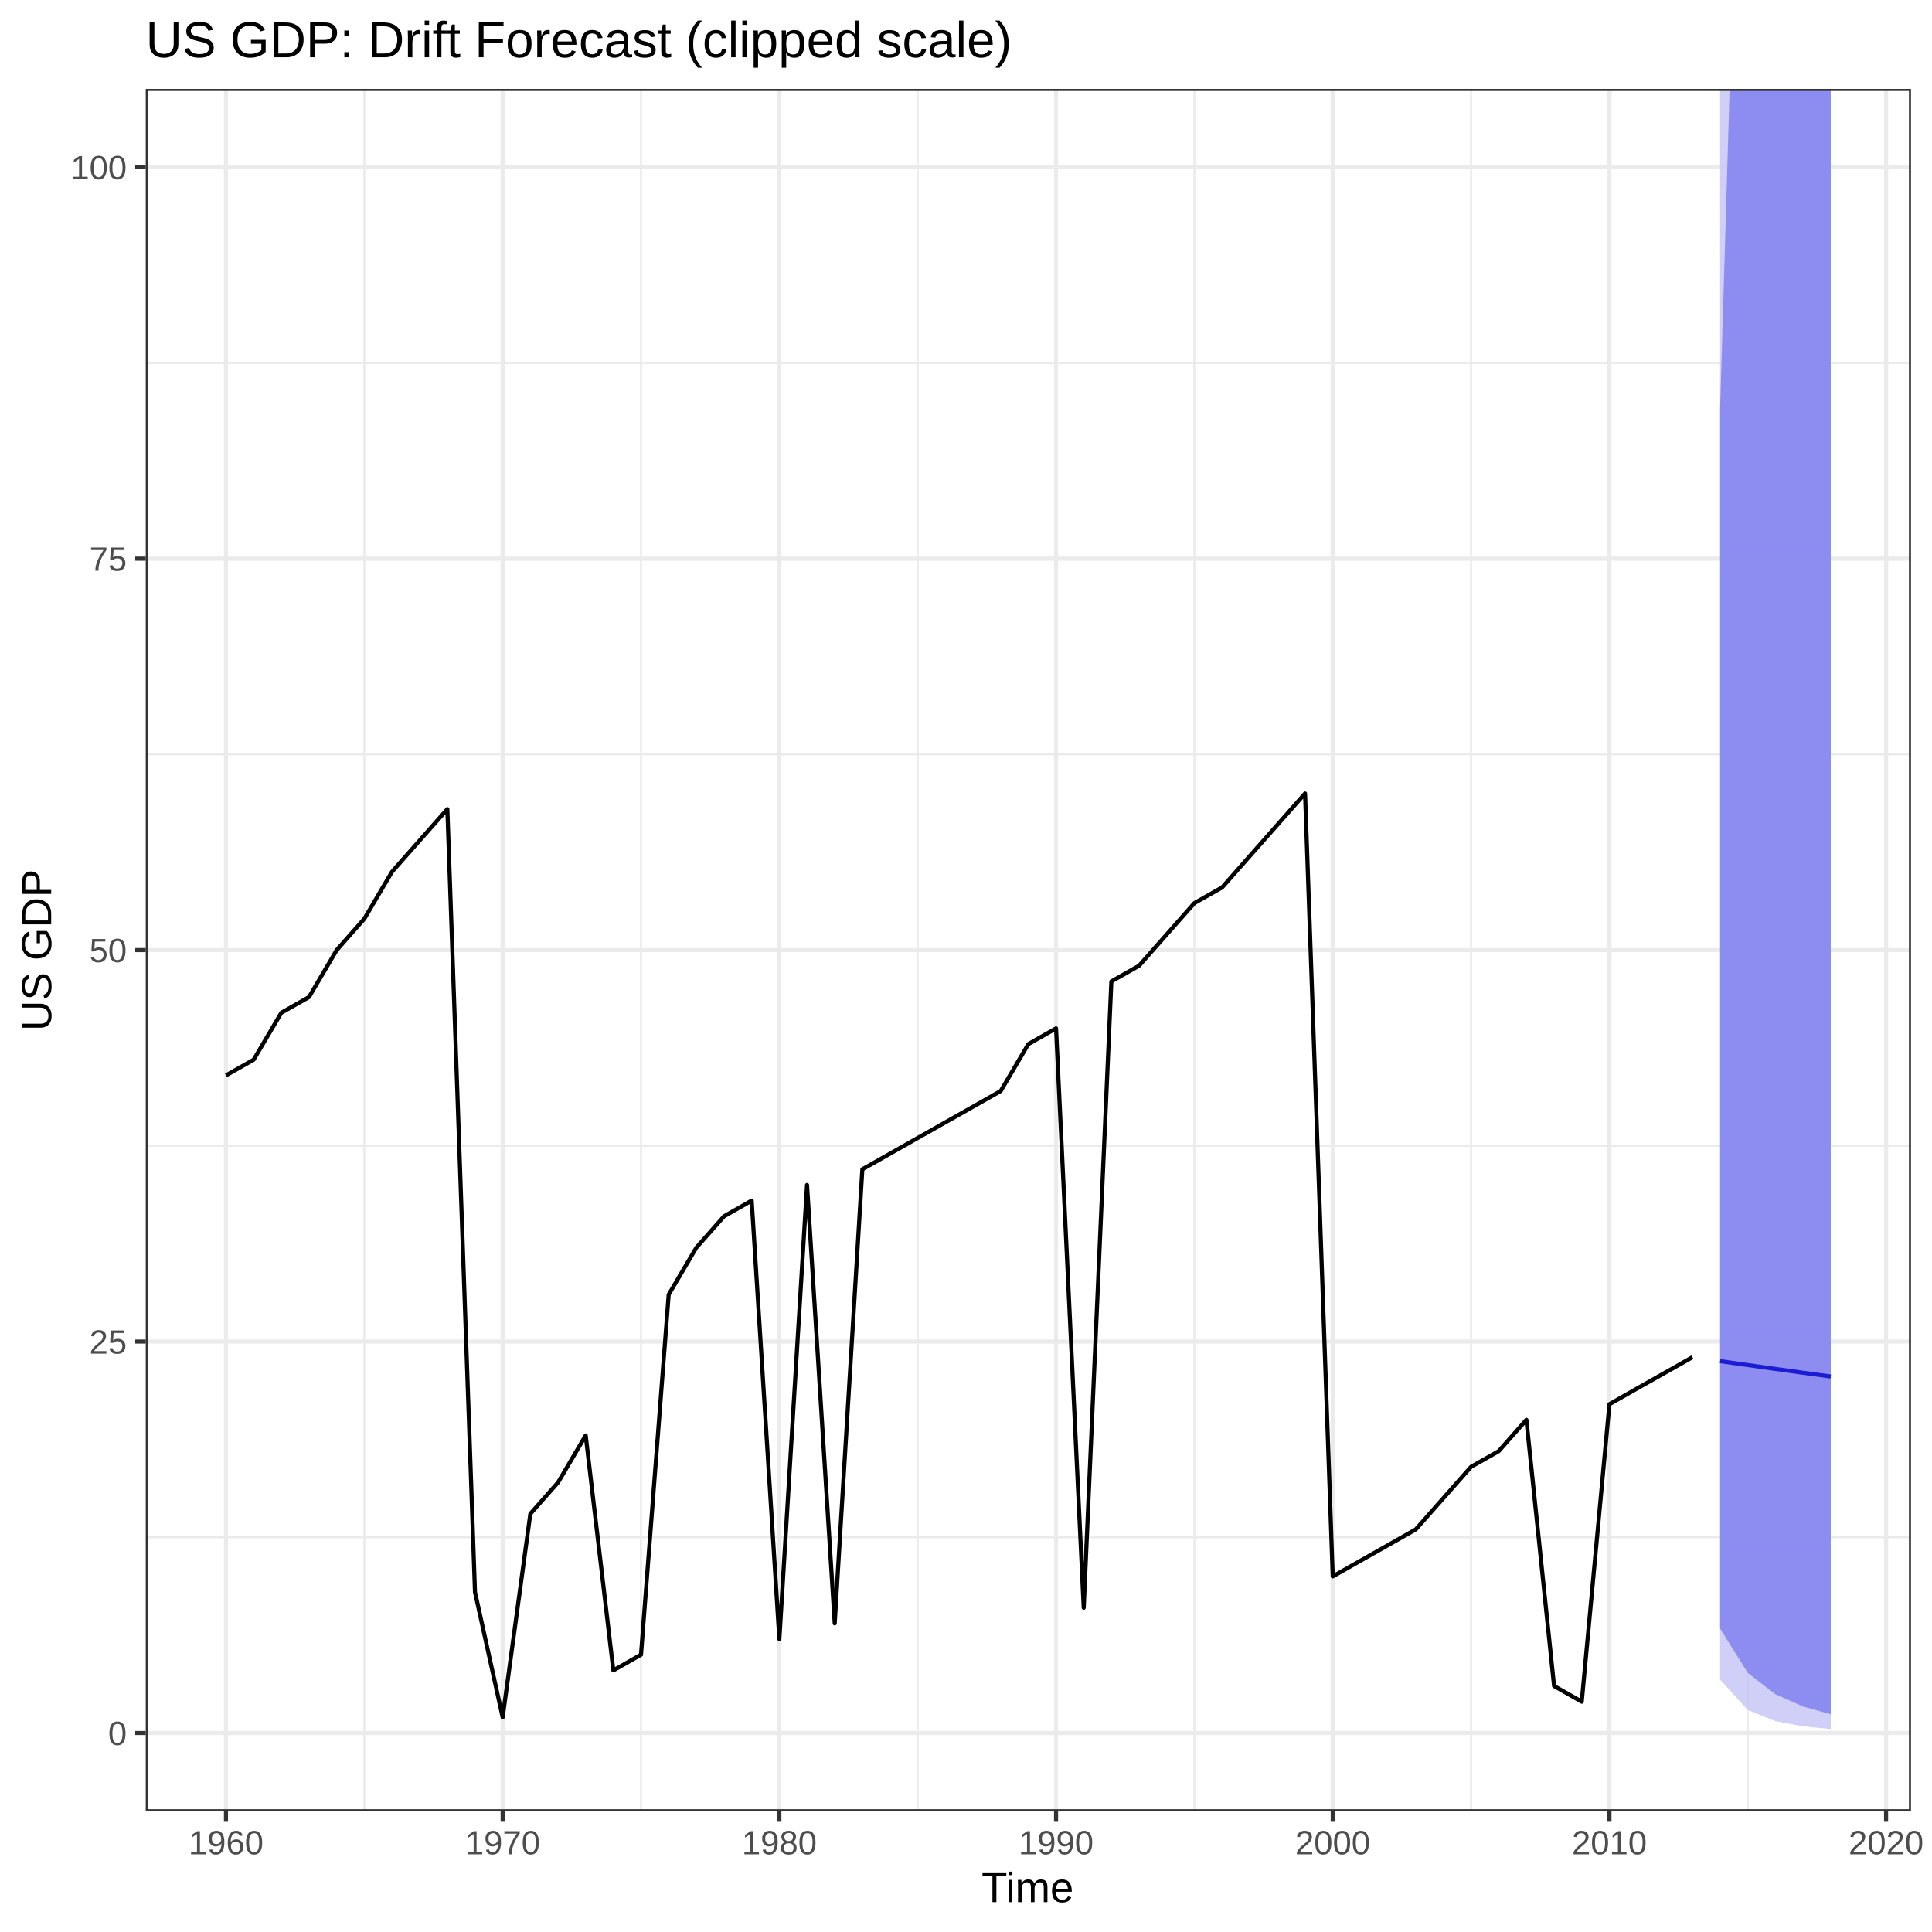
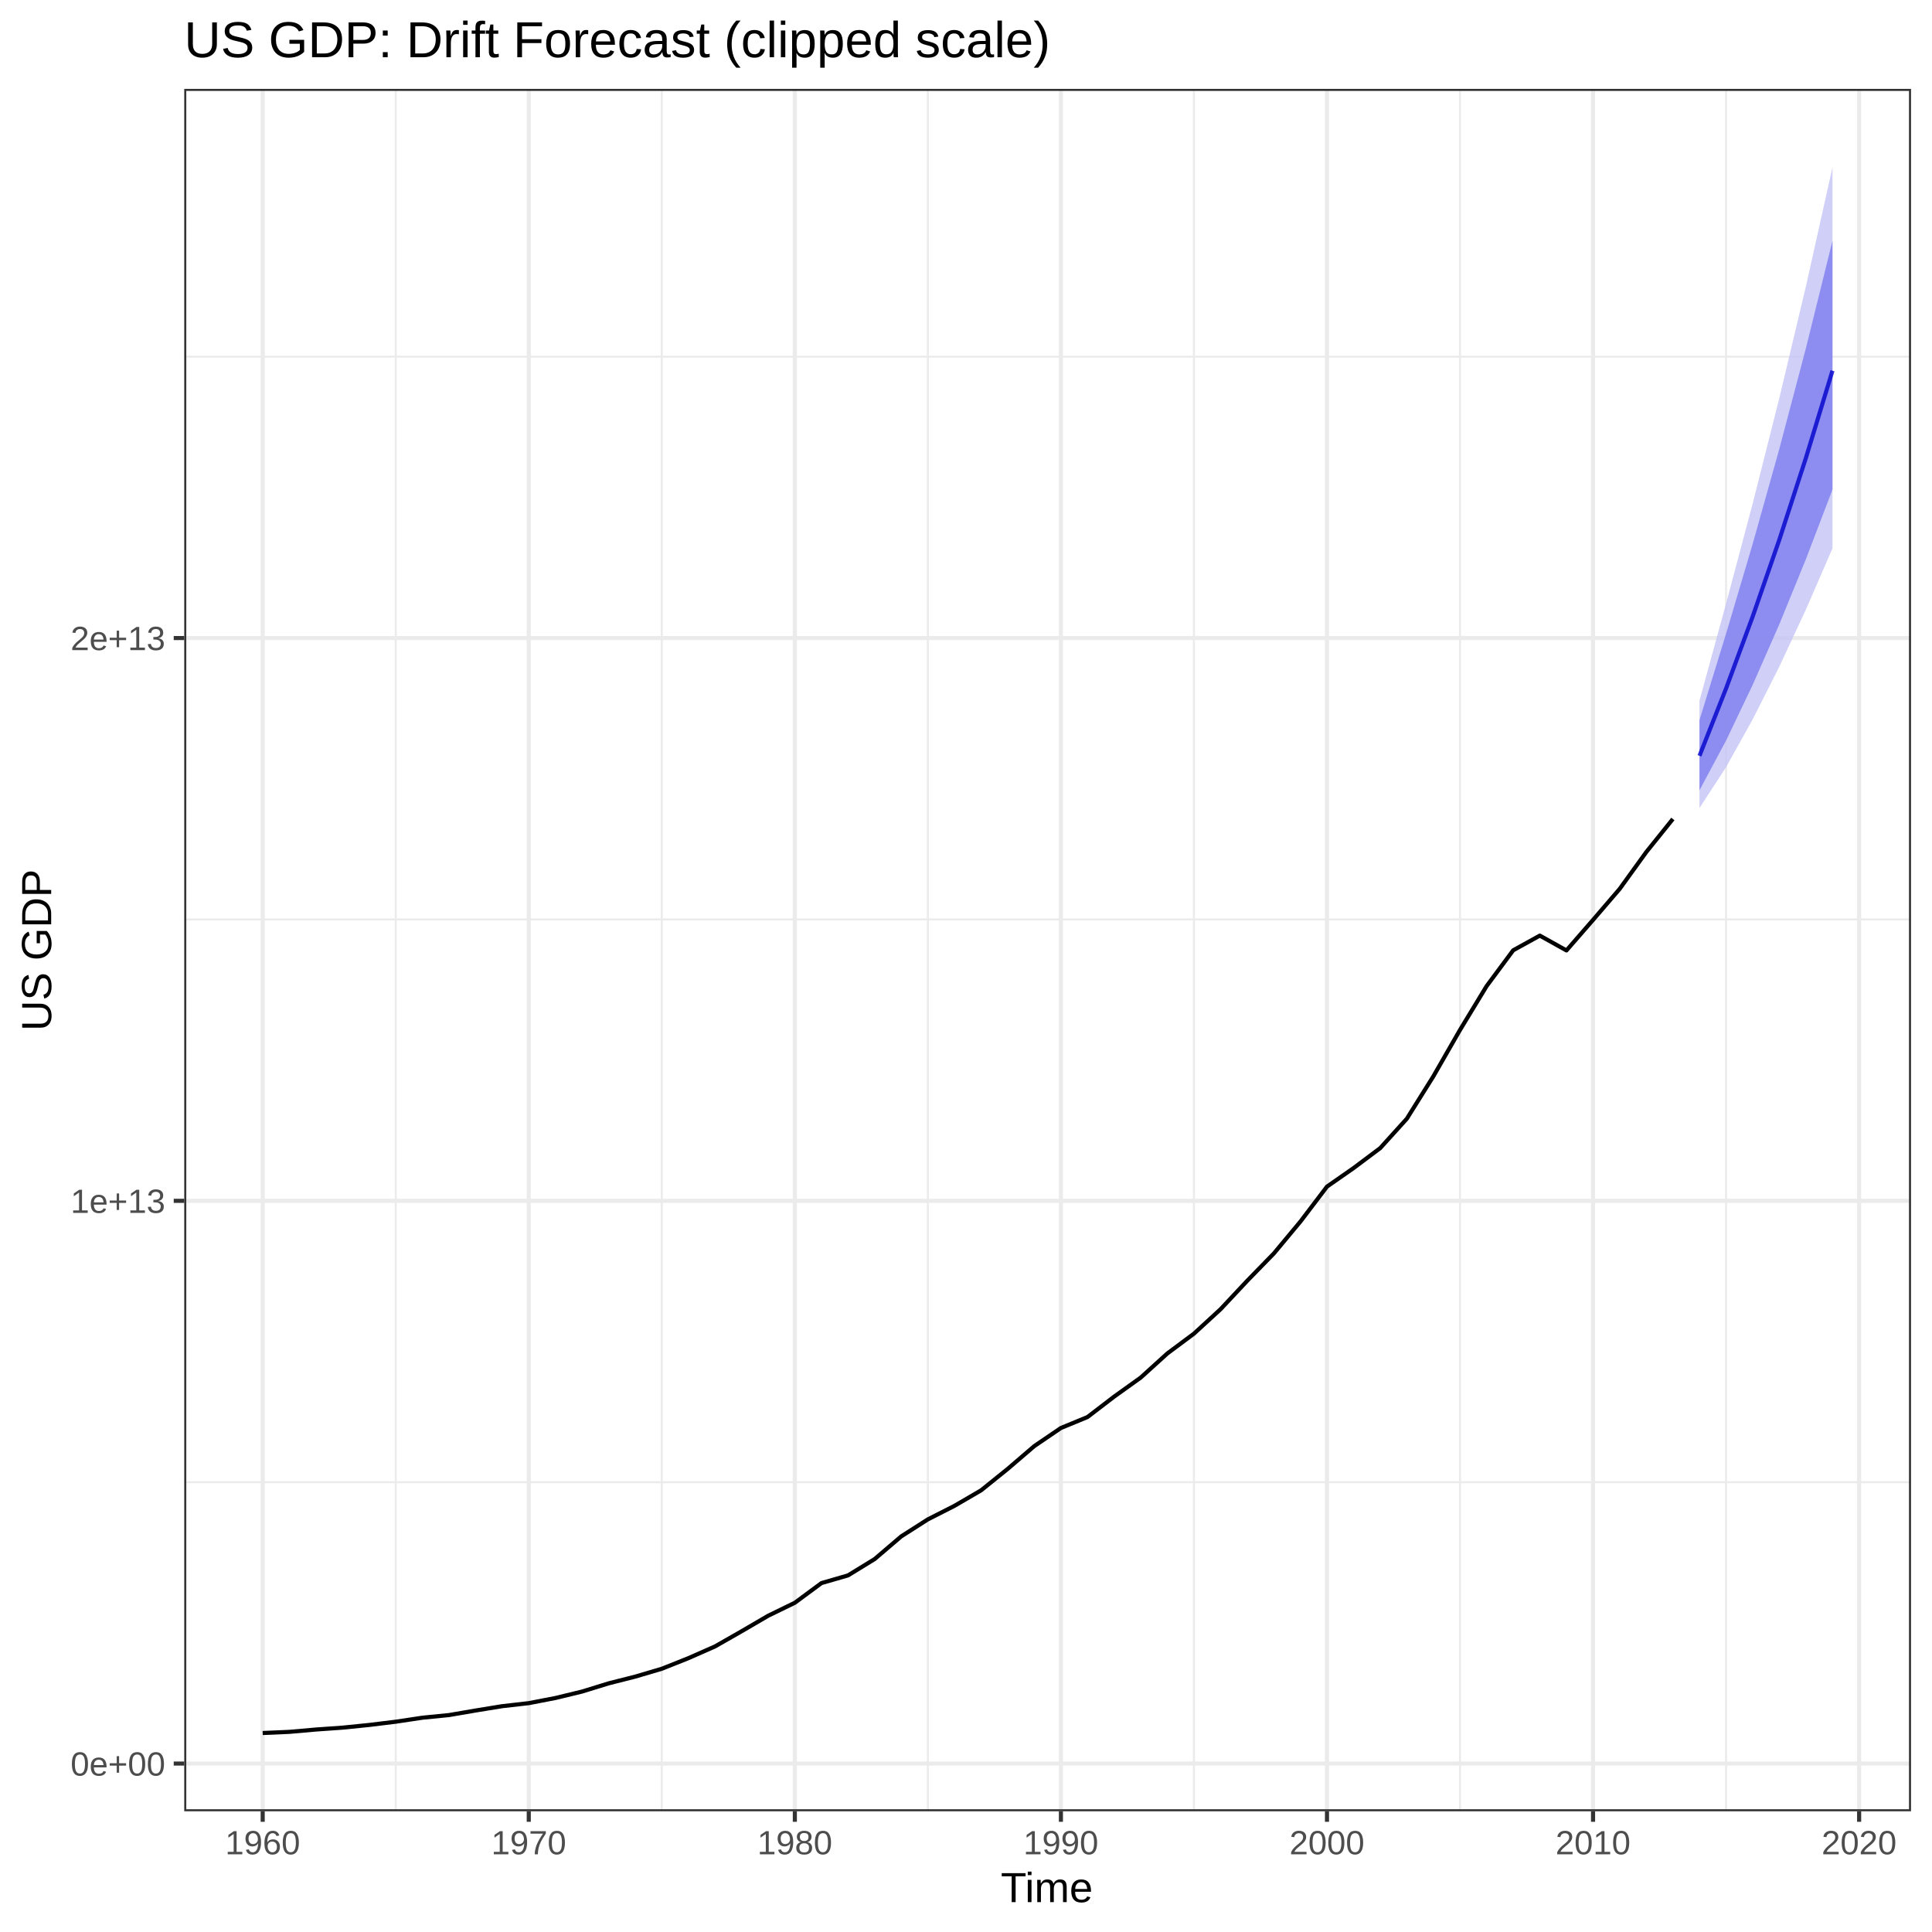
<svg xmlns="http://www.w3.org/2000/svg" viewBox="0 0 504.00 504.00">
  <defs>
    <style type="text/css">
    line, polyline, polygon, path, rect, circle {
      fill: none;
      stroke: #000000;
      stroke-linecap: round;
      stroke-linejoin: round;
      stroke-miterlimit: 10.00;
    }
  </style>
  </defs>
  <rect width="100%" height="100%" style="stroke: none; fill: #FFFFFF;" />
  <rect x="0.00" y="0.00" width="504.00" height="504.00" style="stroke-width: 1.07; stroke: #FFFFFF; fill: #FFFFFF;" />
  <defs>
-     <clipPath id="cpMzguMDJ8NDk4LjUyfDQ3Mi41MXwyMy4xOQ==">
-       <rect x="38.02" y="23.19" width="460.50" height="449.32" />
+     <clipPath id="cpNDguMDZ8NDk4LjUyfDQ3Mi41MXwyMy4xOQ==">
+       <rect x="48.06" y="23.19" width="450.47" height="449.32" />
    </clipPath>
  </defs>
-   <rect x="38.02" y="23.19" width="460.50" height="449.32" style="stroke-width: 1.07; stroke: none; fill: #FFFFFF;" clip-path="url(#cpMzguMDJ8NDk4LjUyfDQ3Mi41MXwyMy4xOQ==)" />
-   <polyline points="38.02,401.03 498.52,401.03 " style="stroke-width: 0.53; stroke: #EBEBEB; stroke-linecap: butt;" clip-path="url(#cpMzguMDJ8NDk4LjUyfDQ3Mi41MXwyMy4xOQ==)" />
-   <polyline points="38.02,298.91 498.52,298.91 " style="stroke-width: 0.53; stroke: #EBEBEB; stroke-linecap: butt;" clip-path="url(#cpMzguMDJ8NDk4LjUyfDQ3Mi41MXwyMy4xOQ==)" />
-   <polyline points="38.02,196.79 498.52,196.79 " style="stroke-width: 0.53; stroke: #EBEBEB; stroke-linecap: butt;" clip-path="url(#cpMzguMDJ8NDk4LjUyfDQ3Mi41MXwyMy4xOQ==)" />
-   <polyline points="38.02,94.67 498.52,94.67 " style="stroke-width: 0.53; stroke: #EBEBEB; stroke-linecap: butt;" clip-path="url(#cpMzguMDJ8NDk4LjUyfDQ3Mi41MXwyMy4xOQ==)" />
-   <polyline points="95.04,472.51 95.04,23.19 " style="stroke-width: 0.53; stroke: #EBEBEB; stroke-linecap: butt;" clip-path="url(#cpMzguMDJ8NDk4LjUyfDQ3Mi41MXwyMy4xOQ==)" />
-   <polyline points="167.22,472.51 167.22,23.19 " style="stroke-width: 0.53; stroke: #EBEBEB; stroke-linecap: butt;" clip-path="url(#cpMzguMDJ8NDk4LjUyfDQ3Mi41MXwyMy4xOQ==)" />
-   <polyline points="239.40,472.51 239.40,23.19 " style="stroke-width: 0.53; stroke: #EBEBEB; stroke-linecap: butt;" clip-path="url(#cpMzguMDJ8NDk4LjUyfDQ3Mi41MXwyMy4xOQ==)" />
-   <polyline points="311.58,472.51 311.58,23.19 " style="stroke-width: 0.53; stroke: #EBEBEB; stroke-linecap: butt;" clip-path="url(#cpMzguMDJ8NDk4LjUyfDQ3Mi41MXwyMy4xOQ==)" />
-   <polyline points="383.76,472.51 383.76,23.19 " style="stroke-width: 0.53; stroke: #EBEBEB; stroke-linecap: butt;" clip-path="url(#cpMzguMDJ8NDk4LjUyfDQ3Mi41MXwyMy4xOQ==)" />
-   <polyline points="455.94,472.51 455.94,23.19 " style="stroke-width: 0.53; stroke: #EBEBEB; stroke-linecap: butt;" clip-path="url(#cpMzguMDJ8NDk4LjUyfDQ3Mi41MXwyMy4xOQ==)" />
-   <polyline points="38.02,452.09 498.52,452.09 " style="stroke-width: 1.07; stroke: #EBEBEB; stroke-linecap: butt;" clip-path="url(#cpMzguMDJ8NDk4LjUyfDQ3Mi41MXwyMy4xOQ==)" />
-   <polyline points="38.02,349.97 498.52,349.97 " style="stroke-width: 1.07; stroke: #EBEBEB; stroke-linecap: butt;" clip-path="url(#cpMzguMDJ8NDk4LjUyfDQ3Mi41MXwyMy4xOQ==)" />
-   <polyline points="38.02,247.85 498.52,247.85 " style="stroke-width: 1.07; stroke: #EBEBEB; stroke-linecap: butt;" clip-path="url(#cpMzguMDJ8NDk4LjUyfDQ3Mi41MXwyMy4xOQ==)" />
-   <polyline points="38.02,145.73 498.52,145.73 " style="stroke-width: 1.07; stroke: #EBEBEB; stroke-linecap: butt;" clip-path="url(#cpMzguMDJ8NDk4LjUyfDQ3Mi41MXwyMy4xOQ==)" />
-   <polyline points="38.02,43.61 498.52,43.61 " style="stroke-width: 1.07; stroke: #EBEBEB; stroke-linecap: butt;" clip-path="url(#cpMzguMDJ8NDk4LjUyfDQ3Mi41MXwyMy4xOQ==)" />
-   <polyline points="58.95,472.51 58.95,23.19 " style="stroke-width: 1.07; stroke: #EBEBEB; stroke-linecap: butt;" clip-path="url(#cpMzguMDJ8NDk4LjUyfDQ3Mi41MXwyMy4xOQ==)" />
-   <polyline points="131.13,472.51 131.13,23.19 " style="stroke-width: 1.07; stroke: #EBEBEB; stroke-linecap: butt;" clip-path="url(#cpMzguMDJ8NDk4LjUyfDQ3Mi41MXwyMy4xOQ==)" />
-   <polyline points="203.31,472.51 203.31,23.19 " style="stroke-width: 1.07; stroke: #EBEBEB; stroke-linecap: butt;" clip-path="url(#cpMzguMDJ8NDk4LjUyfDQ3Mi41MXwyMy4xOQ==)" />
-   <polyline points="275.49,472.51 275.49,23.19 " style="stroke-width: 1.07; stroke: #EBEBEB; stroke-linecap: butt;" clip-path="url(#cpMzguMDJ8NDk4LjUyfDQ3Mi41MXwyMy4xOQ==)" />
-   <polyline points="347.67,472.51 347.67,23.19 " style="stroke-width: 1.07; stroke: #EBEBEB; stroke-linecap: butt;" clip-path="url(#cpMzguMDJ8NDk4LjUyfDQ3Mi41MXwyMy4xOQ==)" />
-   <polyline points="419.85,472.51 419.85,23.19 " style="stroke-width: 1.07; stroke: #EBEBEB; stroke-linecap: butt;" clip-path="url(#cpMzguMDJ8NDk4LjUyfDQ3Mi41MXwyMy4xOQ==)" />
-   <polyline points="492.02,472.51 492.02,23.19 " style="stroke-width: 1.07; stroke: #EBEBEB; stroke-linecap: butt;" clip-path="url(#cpMzguMDJ8NDk4LjUyfDQ3Mi41MXwyMy4xOQ==)" />
-   <polyline points="58.95,280.53 66.17,276.44 73.39,264.19 80.61,260.10 87.83,247.85 95.04,239.68 102.26,227.42 109.48,219.25 116.70,211.08 123.91,415.32 131.13,448.00 138.35,394.90 145.57,386.73 152.79,374.47 160.00,435.75 167.22,431.66 174.44,337.71 181.66,325.46 188.88,317.29 196.09,313.20 203.31,427.58 210.53,309.12 217.75,423.49 224.96,305.03 232.18,300.95 239.40,296.86 246.62,292.78 253.84,288.70 261.05,284.61 268.27,272.36 275.49,268.27 282.71,419.41 289.92,256.02 297.14,251.93 304.36,243.76 311.58,235.59 318.80,231.51 326.01,223.34 333.23,215.17 340.45,207.00 347.67,411.24 354.89,407.15 362.10,403.07 369.32,398.98 376.54,390.81 383.76,382.64 390.97,378.56 398.19,370.39 405.41,439.83 412.63,443.92 419.85,366.31 427.06,362.22 434.28,358.14 441.50,354.05 " style="stroke-width: 1.07; stroke-linecap: butt;" clip-path="url(#cpMzguMDJ8NDk4LjUyfDQ3Mi41MXwyMy4xOQ==)" />
-   <polygon points="477.59,0.00 477.59,451.05 470.37,450.35 463.15,449.00 455.94,446.08 448.72,438.17 448.72,0.00 " style="stroke-width: 1.07; stroke: none; fill: #C3C3F6; fill-opacity: 0.80;" clip-path="url(#cpMzguMDJ8NDk4LjUyfDQ3Mi41MXwyMy4xOQ==)" />
-   <polygon points="448.72,106.82 451.90,0.00 477.59,0.00 477.59,447.19 470.37,445.17 463.15,441.97 455.94,436.41 448.72,424.83 " style="stroke-width: 1.07; stroke: none; fill: #7D7DEF; fill-opacity: 0.80;" clip-path="url(#cpMzguMDJ8NDk4LjUyfDQ3Mi41MXwyMy4xOQ==)" />
-   <polyline points="448.72,355.08 455.94,356.10 463.15,357.11 470.37,358.11 477.59,359.09 " style="stroke-width: 1.07; stroke: #0000CC; stroke-opacity: 0.80; stroke-linecap: butt;" clip-path="url(#cpMzguMDJ8NDk4LjUyfDQ3Mi41MXwyMy4xOQ==)" />
-   <rect x="38.02" y="23.19" width="460.50" height="449.32" style="stroke-width: 1.07; stroke: #333333;" clip-path="url(#cpMzguMDJ8NDk4LjUyfDQ3Mi41MXwyMy4xOQ==)" />
+   <rect x="48.06" y="23.19" width="450.47" height="449.32" style="stroke-width: 1.07; stroke: none; fill: #FFFFFF;" clip-path="url(#cpNDguMDZ8NDk4LjUyfDQ3Mi41MXwyMy4xOQ==)" />
+   <polyline points="48.06,386.66 498.52,386.66 " style="stroke-width: 0.53; stroke: #EBEBEB; stroke-linecap: butt;" clip-path="url(#cpNDguMDZ8NDk4LjUyfDQ3Mi41MXwyMy4xOQ==)" />
+   <polyline points="48.06,239.85 498.52,239.85 " style="stroke-width: 0.53; stroke: #EBEBEB; stroke-linecap: butt;" clip-path="url(#cpNDguMDZ8NDk4LjUyfDQ3Mi41MXwyMy4xOQ==)" />
+   <polyline points="48.06,93.05 498.52,93.05 " style="stroke-width: 0.53; stroke: #EBEBEB; stroke-linecap: butt;" clip-path="url(#cpNDguMDZ8NDk4LjUyfDQ3Mi41MXwyMy4xOQ==)" />
+   <polyline points="103.24,472.51 103.24,23.19 " style="stroke-width: 0.53; stroke: #EBEBEB; stroke-linecap: butt;" clip-path="url(#cpNDguMDZ8NDk4LjUyfDQ3Mi41MXwyMy4xOQ==)" />
+   <polyline points="172.64,472.51 172.64,23.19 " style="stroke-width: 0.53; stroke: #EBEBEB; stroke-linecap: butt;" clip-path="url(#cpNDguMDZ8NDk4LjUyfDQ3Mi41MXwyMy4xOQ==)" />
+   <polyline points="242.05,472.51 242.05,23.19 " style="stroke-width: 0.53; stroke: #EBEBEB; stroke-linecap: butt;" clip-path="url(#cpNDguMDZ8NDk4LjUyfDQ3Mi41MXwyMy4xOQ==)" />
+   <polyline points="311.46,472.51 311.46,23.19 " style="stroke-width: 0.53; stroke: #EBEBEB; stroke-linecap: butt;" clip-path="url(#cpNDguMDZ8NDk4LjUyfDQ3Mi41MXwyMy4xOQ==)" />
+   <polyline points="380.87,472.51 380.87,23.19 " style="stroke-width: 0.53; stroke: #EBEBEB; stroke-linecap: butt;" clip-path="url(#cpNDguMDZ8NDk4LjUyfDQ3Mi41MXwyMy4xOQ==)" />
+   <polyline points="450.28,472.51 450.28,23.19 " style="stroke-width: 0.53; stroke: #EBEBEB; stroke-linecap: butt;" clip-path="url(#cpNDguMDZ8NDk4LjUyfDQ3Mi41MXwyMy4xOQ==)" />
+   <polyline points="48.06,460.06 498.52,460.06 " style="stroke-width: 1.07; stroke: #EBEBEB; stroke-linecap: butt;" clip-path="url(#cpNDguMDZ8NDk4LjUyfDQ3Mi41MXwyMy4xOQ==)" />
+   <polyline points="48.06,313.26 498.52,313.26 " style="stroke-width: 1.07; stroke: #EBEBEB; stroke-linecap: butt;" clip-path="url(#cpNDguMDZ8NDk4LjUyfDQ3Mi41MXwyMy4xOQ==)" />
+   <polyline points="48.06,166.45 498.52,166.45 " style="stroke-width: 1.07; stroke: #EBEBEB; stroke-linecap: butt;" clip-path="url(#cpNDguMDZ8NDk4LjUyfDQ3Mi41MXwyMy4xOQ==)" />
+   <polyline points="68.53,472.51 68.53,23.19 " style="stroke-width: 1.07; stroke: #EBEBEB; stroke-linecap: butt;" clip-path="url(#cpNDguMDZ8NDk4LjUyfDQ3Mi41MXwyMy4xOQ==)" />
+   <polyline points="137.94,472.51 137.94,23.19 " style="stroke-width: 1.07; stroke: #EBEBEB; stroke-linecap: butt;" clip-path="url(#cpNDguMDZ8NDk4LjUyfDQ3Mi41MXwyMy4xOQ==)" />
+   <polyline points="207.35,472.51 207.35,23.19 " style="stroke-width: 1.07; stroke: #EBEBEB; stroke-linecap: butt;" clip-path="url(#cpNDguMDZ8NDk4LjUyfDQ3Mi41MXwyMy4xOQ==)" />
+   <polyline points="276.76,472.51 276.76,23.19 " style="stroke-width: 1.07; stroke: #EBEBEB; stroke-linecap: butt;" clip-path="url(#cpNDguMDZ8NDk4LjUyfDQ3Mi41MXwyMy4xOQ==)" />
+   <polyline points="346.17,472.51 346.17,23.19 " style="stroke-width: 1.07; stroke: #EBEBEB; stroke-linecap: butt;" clip-path="url(#cpNDguMDZ8NDk4LjUyfDQ3Mi41MXwyMy4xOQ==)" />
+   <polyline points="415.58,472.51 415.58,23.19 " style="stroke-width: 1.07; stroke: #EBEBEB; stroke-linecap: butt;" clip-path="url(#cpNDguMDZ8NDk4LjUyfDQ3Mi41MXwyMy4xOQ==)" />
+   <polyline points="484.99,472.51 484.99,23.19 " style="stroke-width: 1.07; stroke: #EBEBEB; stroke-linecap: butt;" clip-path="url(#cpNDguMDZ8NDk4LjUyfDQ3Mi41MXwyMy4xOQ==)" />
+   <polyline points="68.53,452.09 75.47,451.79 82.41,451.18 89.35,450.69 96.29,449.99 103.24,449.14 110.18,448.10 117.12,447.41 124.06,446.22 131.00,445.09 137.94,444.30 144.88,442.96 151.82,441.28 158.76,439.14 165.70,437.38 172.64,435.33 179.59,432.56 186.53,429.50 193.47,425.54 200.41,421.49 207.35,418.11 214.29,412.98 221.23,410.97 228.17,406.71 235.11,400.79 242.05,396.36 248.99,392.83 255.94,388.78 262.88,383.19 269.82,377.24 276.76,372.52 283.70,369.66 290.64,364.34 297.58,359.37 304.52,353.08 311.46,347.91 318.40,341.54 325.34,334.14 332.29,327.01 339.23,318.68 346.17,309.55 353.11,304.71 360.05,299.51 366.99,291.85 373.93,280.76 380.87,268.68 387.81,257.25 394.75,247.90 401.69,244.07 408.64,247.94 415.58,239.97 422.52,231.89 429.46,222.28 436.40,213.65 " style="stroke-width: 1.07; stroke-linecap: butt;" clip-path="url(#cpNDguMDZ8NDk4LjUyfDQ3Mi41MXwyMy4xOQ==)" />
+   <polygon points="443.34,182.80 450.28,157.45 457.22,131.37 464.16,103.91 471.10,74.74 478.04,43.61 478.04,143.04 471.10,159.03 464.16,173.92 457.22,187.66 450.28,200.12 443.34,210.80 " style="stroke-width: 1.07; stroke: none; fill: #C3C3F6; fill-opacity: 0.80;" clip-path="url(#cpNDguMDZ8NDk4LjUyfDQ3Mi41MXwyMy4xOQ==)" />
+   <polygon points="443.34,187.86 450.28,165.31 457.22,141.89 464.16,117.15 471.10,90.86 478.04,62.81 478.04,127.71 471.10,145.89 464.16,162.88 457.22,178.66 450.28,193.19 443.34,206.17 " style="stroke-width: 1.07; stroke: none; fill: #7D7DEF; fill-opacity: 0.80;" clip-path="url(#cpNDguMDZ8NDk4LjUyfDQ3Mi41MXwyMy4xOQ==)" />
+   <polyline points="443.34,197.17 450.28,179.59 457.22,160.84 464.16,140.83 471.10,119.48 478.04,96.71 " style="stroke-width: 1.07; stroke: #0000CC; stroke-opacity: 0.80; stroke-linecap: butt;" clip-path="url(#cpNDguMDZ8NDk4LjUyfDQ3Mi41MXwyMy4xOQ==)" />
+   <rect x="48.06" y="23.19" width="450.47" height="449.32" style="stroke-width: 1.07; stroke: #333333;" clip-path="url(#cpNDguMDZ8NDk4LjUyfDQ3Mi41MXwyMy4xOQ==)" />
  <defs>
    <clipPath id="cpMC4wMHw1MDQuMDB8NTA0LjAwfDAuMDA=">
      <rect x="0.00" y="0.00" width="504.00" height="504.00" />
    </clipPath>
  </defs>
  <g clip-path="url(#cpMC4wMHw1MDQuMDB8NTA0LjAwfDAuMDA=)">
-     <text x="28.20" y="455.23" style="font-size: 8.80px; fill: #4D4D4D; font-family: Arial;" textLength="4.89px" lengthAdjust="spacingAndGlyphs">0</text>
+     <text x="18.41" y="463.21" style="font-size: 8.80px; fill: #4D4D4D; font-family: Arial;" textLength="24.72px" lengthAdjust="spacingAndGlyphs">0e+00</text>
  </g>
  <g clip-path="url(#cpMC4wMHw1MDQuMDB8NTA0LjAwfDAuMDA=)">
-     <text x="23.30" y="353.12" style="font-size: 8.80px; fill: #4D4D4D; font-family: Arial;" textLength="9.79px" lengthAdjust="spacingAndGlyphs">25</text>
+     <text x="18.41" y="316.41" style="font-size: 8.80px; fill: #4D4D4D; font-family: Arial;" textLength="24.72px" lengthAdjust="spacingAndGlyphs">1e+13</text>
  </g>
  <g clip-path="url(#cpMC4wMHw1MDQuMDB8NTA0LjAwfDAuMDA=)">
-     <text x="23.30" y="251.00" style="font-size: 8.80px; fill: #4D4D4D; font-family: Arial;" textLength="9.79px" lengthAdjust="spacingAndGlyphs">50</text>
+     <text x="18.41" y="169.60" style="font-size: 8.80px; fill: #4D4D4D; font-family: Arial;" textLength="24.72px" lengthAdjust="spacingAndGlyphs">2e+13</text>
+   </g>
+   <polyline points="45.32,460.06 48.06,460.06 " style="stroke-width: 1.07; stroke: #333333; stroke-linecap: butt;" clip-path="url(#cpMC4wMHw1MDQuMDB8NTA0LjAwfDAuMDA=)" />
+   <polyline points="45.32,313.26 48.06,313.26 " style="stroke-width: 1.07; stroke: #333333; stroke-linecap: butt;" clip-path="url(#cpMC4wMHw1MDQuMDB8NTA0LjAwfDAuMDA=)" />
+   <polyline points="45.32,166.45 48.06,166.45 " style="stroke-width: 1.07; stroke: #333333; stroke-linecap: butt;" clip-path="url(#cpMC4wMHw1MDQuMDB8NTA0LjAwfDAuMDA=)" />
+   <polyline points="68.53,475.25 68.53,472.51 " style="stroke-width: 1.07; stroke: #333333; stroke-linecap: butt;" clip-path="url(#cpMC4wMHw1MDQuMDB8NTA0LjAwfDAuMDA=)" />
+   <polyline points="137.94,475.25 137.94,472.51 " style="stroke-width: 1.07; stroke: #333333; stroke-linecap: butt;" clip-path="url(#cpMC4wMHw1MDQuMDB8NTA0LjAwfDAuMDA=)" />
+   <polyline points="207.35,475.25 207.35,472.51 " style="stroke-width: 1.07; stroke: #333333; stroke-linecap: butt;" clip-path="url(#cpMC4wMHw1MDQuMDB8NTA0LjAwfDAuMDA=)" />
+   <polyline points="276.76,475.25 276.76,472.51 " style="stroke-width: 1.07; stroke: #333333; stroke-linecap: butt;" clip-path="url(#cpMC4wMHw1MDQuMDB8NTA0LjAwfDAuMDA=)" />
+   <polyline points="346.17,475.25 346.17,472.51 " style="stroke-width: 1.07; stroke: #333333; stroke-linecap: butt;" clip-path="url(#cpMC4wMHw1MDQuMDB8NTA0LjAwfDAuMDA=)" />
+   <polyline points="415.58,475.25 415.58,472.51 " style="stroke-width: 1.07; stroke: #333333; stroke-linecap: butt;" clip-path="url(#cpMC4wMHw1MDQuMDB8NTA0LjAwfDAuMDA=)" />
+   <polyline points="484.99,475.25 484.99,472.51 " style="stroke-width: 1.07; stroke: #333333; stroke-linecap: butt;" clip-path="url(#cpMC4wMHw1MDQuMDB8NTA0LjAwfDAuMDA=)" />
+   <g clip-path="url(#cpMC4wMHw1MDQuMDB8NTA0LjAwfDAuMDA=)">
+     <text x="58.74" y="483.74" style="font-size: 8.80px; fill: #4D4D4D; font-family: Arial;" textLength="19.58px" lengthAdjust="spacingAndGlyphs">1960</text>
  </g>
  <g clip-path="url(#cpMC4wMHw1MDQuMDB8NTA0LjAwfDAuMDA=)">
-     <text x="23.30" y="148.88" style="font-size: 8.80px; fill: #4D4D4D; font-family: Arial;" textLength="9.79px" lengthAdjust="spacingAndGlyphs">75</text>
+     <text x="128.15" y="483.74" style="font-size: 8.80px; fill: #4D4D4D; font-family: Arial;" textLength="19.58px" lengthAdjust="spacingAndGlyphs">1970</text>
  </g>
  <g clip-path="url(#cpMC4wMHw1MDQuMDB8NTA0LjAwfDAuMDA=)">
-     <text x="18.41" y="46.76" style="font-size: 8.80px; fill: #4D4D4D; font-family: Arial;" textLength="14.68px" lengthAdjust="spacingAndGlyphs">100</text>
-   </g>
-   <polyline points="35.28,452.09 38.02,452.09 " style="stroke-width: 1.07; stroke: #333333; stroke-linecap: butt;" clip-path="url(#cpMC4wMHw1MDQuMDB8NTA0LjAwfDAuMDA=)" />
-   <polyline points="35.28,349.97 38.02,349.97 " style="stroke-width: 1.07; stroke: #333333; stroke-linecap: butt;" clip-path="url(#cpMC4wMHw1MDQuMDB8NTA0LjAwfDAuMDA=)" />
-   <polyline points="35.28,247.85 38.02,247.85 " style="stroke-width: 1.07; stroke: #333333; stroke-linecap: butt;" clip-path="url(#cpMC4wMHw1MDQuMDB8NTA0LjAwfDAuMDA=)" />
-   <polyline points="35.28,145.73 38.02,145.73 " style="stroke-width: 1.07; stroke: #333333; stroke-linecap: butt;" clip-path="url(#cpMC4wMHw1MDQuMDB8NTA0LjAwfDAuMDA=)" />
-   <polyline points="35.28,43.61 38.02,43.61 " style="stroke-width: 1.07; stroke: #333333; stroke-linecap: butt;" clip-path="url(#cpMC4wMHw1MDQuMDB8NTA0LjAwfDAuMDA=)" />
-   <polyline points="58.95,475.25 58.95,472.51 " style="stroke-width: 1.07; stroke: #333333; stroke-linecap: butt;" clip-path="url(#cpMC4wMHw1MDQuMDB8NTA0LjAwfDAuMDA=)" />
-   <polyline points="131.13,475.25 131.13,472.51 " style="stroke-width: 1.07; stroke: #333333; stroke-linecap: butt;" clip-path="url(#cpMC4wMHw1MDQuMDB8NTA0LjAwfDAuMDA=)" />
-   <polyline points="203.31,475.25 203.31,472.51 " style="stroke-width: 1.07; stroke: #333333; stroke-linecap: butt;" clip-path="url(#cpMC4wMHw1MDQuMDB8NTA0LjAwfDAuMDA=)" />
-   <polyline points="275.49,475.25 275.49,472.51 " style="stroke-width: 1.07; stroke: #333333; stroke-linecap: butt;" clip-path="url(#cpMC4wMHw1MDQuMDB8NTA0LjAwfDAuMDA=)" />
-   <polyline points="347.67,475.25 347.67,472.51 " style="stroke-width: 1.07; stroke: #333333; stroke-linecap: butt;" clip-path="url(#cpMC4wMHw1MDQuMDB8NTA0LjAwfDAuMDA=)" />
-   <polyline points="419.85,475.25 419.85,472.51 " style="stroke-width: 1.07; stroke: #333333; stroke-linecap: butt;" clip-path="url(#cpMC4wMHw1MDQuMDB8NTA0LjAwfDAuMDA=)" />
-   <polyline points="492.02,475.25 492.02,472.51 " style="stroke-width: 1.07; stroke: #333333; stroke-linecap: butt;" clip-path="url(#cpMC4wMHw1MDQuMDB8NTA0LjAwfDAuMDA=)" />
-   <g clip-path="url(#cpMC4wMHw1MDQuMDB8NTA0LjAwfDAuMDA=)">
-     <text x="49.17" y="483.74" style="font-size: 8.80px; fill: #4D4D4D; font-family: Arial;" textLength="19.58px" lengthAdjust="spacingAndGlyphs">1960</text>
+     <text x="197.56" y="483.74" style="font-size: 8.80px; fill: #4D4D4D; font-family: Arial;" textLength="19.58px" lengthAdjust="spacingAndGlyphs">1980</text>
  </g>
  <g clip-path="url(#cpMC4wMHw1MDQuMDB8NTA0LjAwfDAuMDA=)">
-     <text x="121.34" y="483.74" style="font-size: 8.80px; fill: #4D4D4D; font-family: Arial;" textLength="19.58px" lengthAdjust="spacingAndGlyphs">1970</text>
+     <text x="266.97" y="483.74" style="font-size: 8.80px; fill: #4D4D4D; font-family: Arial;" textLength="19.58px" lengthAdjust="spacingAndGlyphs">1990</text>
  </g>
  <g clip-path="url(#cpMC4wMHw1MDQuMDB8NTA0LjAwfDAuMDA=)">
-     <text x="193.52" y="483.74" style="font-size: 8.80px; fill: #4D4D4D; font-family: Arial;" textLength="19.58px" lengthAdjust="spacingAndGlyphs">1980</text>
+     <text x="336.38" y="483.74" style="font-size: 8.80px; fill: #4D4D4D; font-family: Arial;" textLength="19.58px" lengthAdjust="spacingAndGlyphs">2000</text>
  </g>
  <g clip-path="url(#cpMC4wMHw1MDQuMDB8NTA0LjAwfDAuMDA=)">
-     <text x="265.70" y="483.74" style="font-size: 8.80px; fill: #4D4D4D; font-family: Arial;" textLength="19.58px" lengthAdjust="spacingAndGlyphs">1990</text>
+     <text x="405.79" y="483.74" style="font-size: 8.80px; fill: #4D4D4D; font-family: Arial;" textLength="19.58px" lengthAdjust="spacingAndGlyphs">2010</text>
  </g>
  <g clip-path="url(#cpMC4wMHw1MDQuMDB8NTA0LjAwfDAuMDA=)">
-     <text x="337.88" y="483.74" style="font-size: 8.80px; fill: #4D4D4D; font-family: Arial;" textLength="19.58px" lengthAdjust="spacingAndGlyphs">2000</text>
+     <text x="475.20" y="483.74" style="font-size: 8.80px; fill: #4D4D4D; font-family: Arial;" textLength="19.58px" lengthAdjust="spacingAndGlyphs">2020</text>
  </g>
  <g clip-path="url(#cpMC4wMHw1MDQuMDB8NTA0LjAwfDAuMDA=)">
-     <text x="410.06" y="483.74" style="font-size: 8.80px; fill: #4D4D4D; font-family: Arial;" textLength="19.58px" lengthAdjust="spacingAndGlyphs">2010</text>
-   </g>
-   <g clip-path="url(#cpMC4wMHw1MDQuMDB8NTA0LjAwfDAuMDA=)">
-     <text x="482.24" y="483.74" style="font-size: 8.80px; fill: #4D4D4D; font-family: Arial;" textLength="19.58px" lengthAdjust="spacingAndGlyphs">2020</text>
-   </g>
-   <g clip-path="url(#cpMC4wMHw1MDQuMDB8NTA0LjAwfDAuMDA=)">
-     <text x="256.05" y="496.21" style="font-size: 11.00px; font-family: Arial;" textLength="24.44px" lengthAdjust="spacingAndGlyphs">Time</text>
+     <text x="261.07" y="496.21" style="font-size: 11.00px; font-family: Arial;" textLength="24.44px" lengthAdjust="spacingAndGlyphs">Time</text>
  </g>
  <g clip-path="url(#cpMC4wMHw1MDQuMDB8NTA0LjAwfDAuMDA=)">
    <text transform="translate(13.35,268.93) rotate(-90)" style="font-size: 11.00px; font-family: Arial;" textLength="42.17px" lengthAdjust="spacingAndGlyphs">US GDP</text>
  </g>
  <g clip-path="url(#cpMC4wMHw1MDQuMDB8NTA0LjAwfDAuMDA=)">
-     <text x="38.02" y="14.93" style="font-size: 13.20px; font-family: Arial;" textLength="225.93px" lengthAdjust="spacingAndGlyphs">US GDP: Drift Forecast (clipped scale)</text>
+     <text x="48.06" y="14.93" style="font-size: 13.20px; font-family: Arial;" textLength="225.93px" lengthAdjust="spacingAndGlyphs">US GDP: Drift Forecast (clipped scale)</text>
  </g>
</svg>
